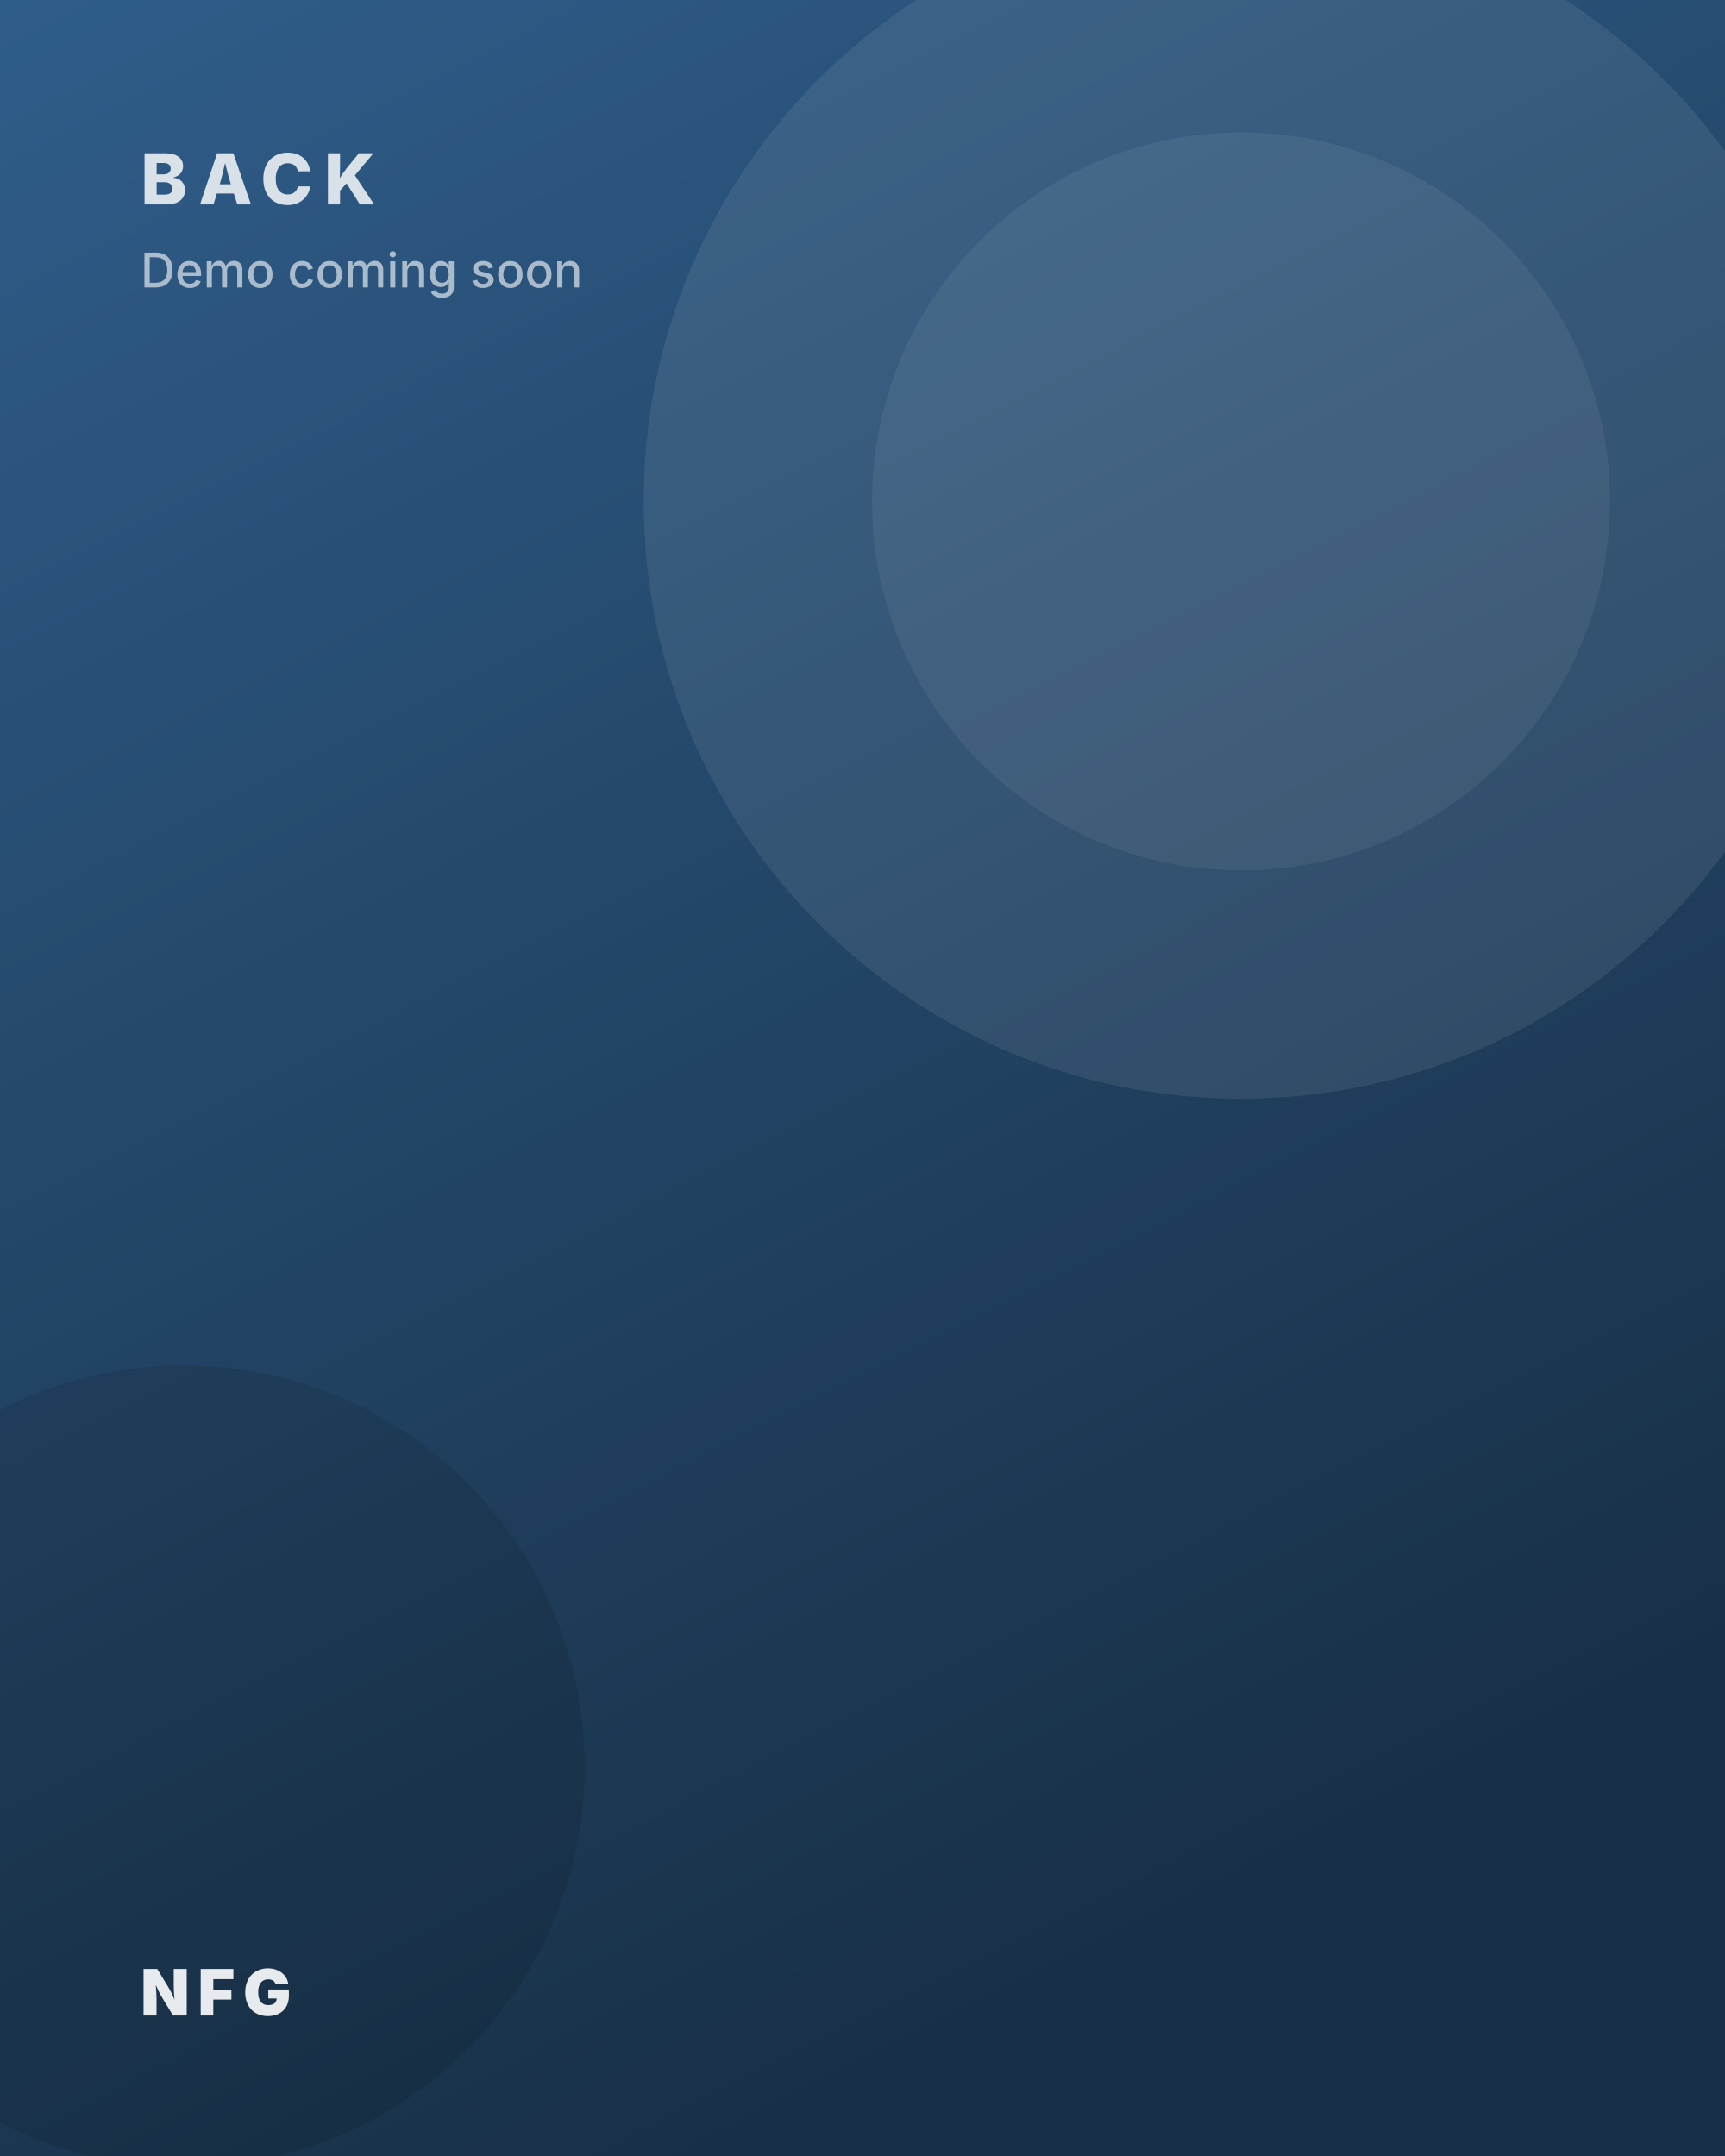
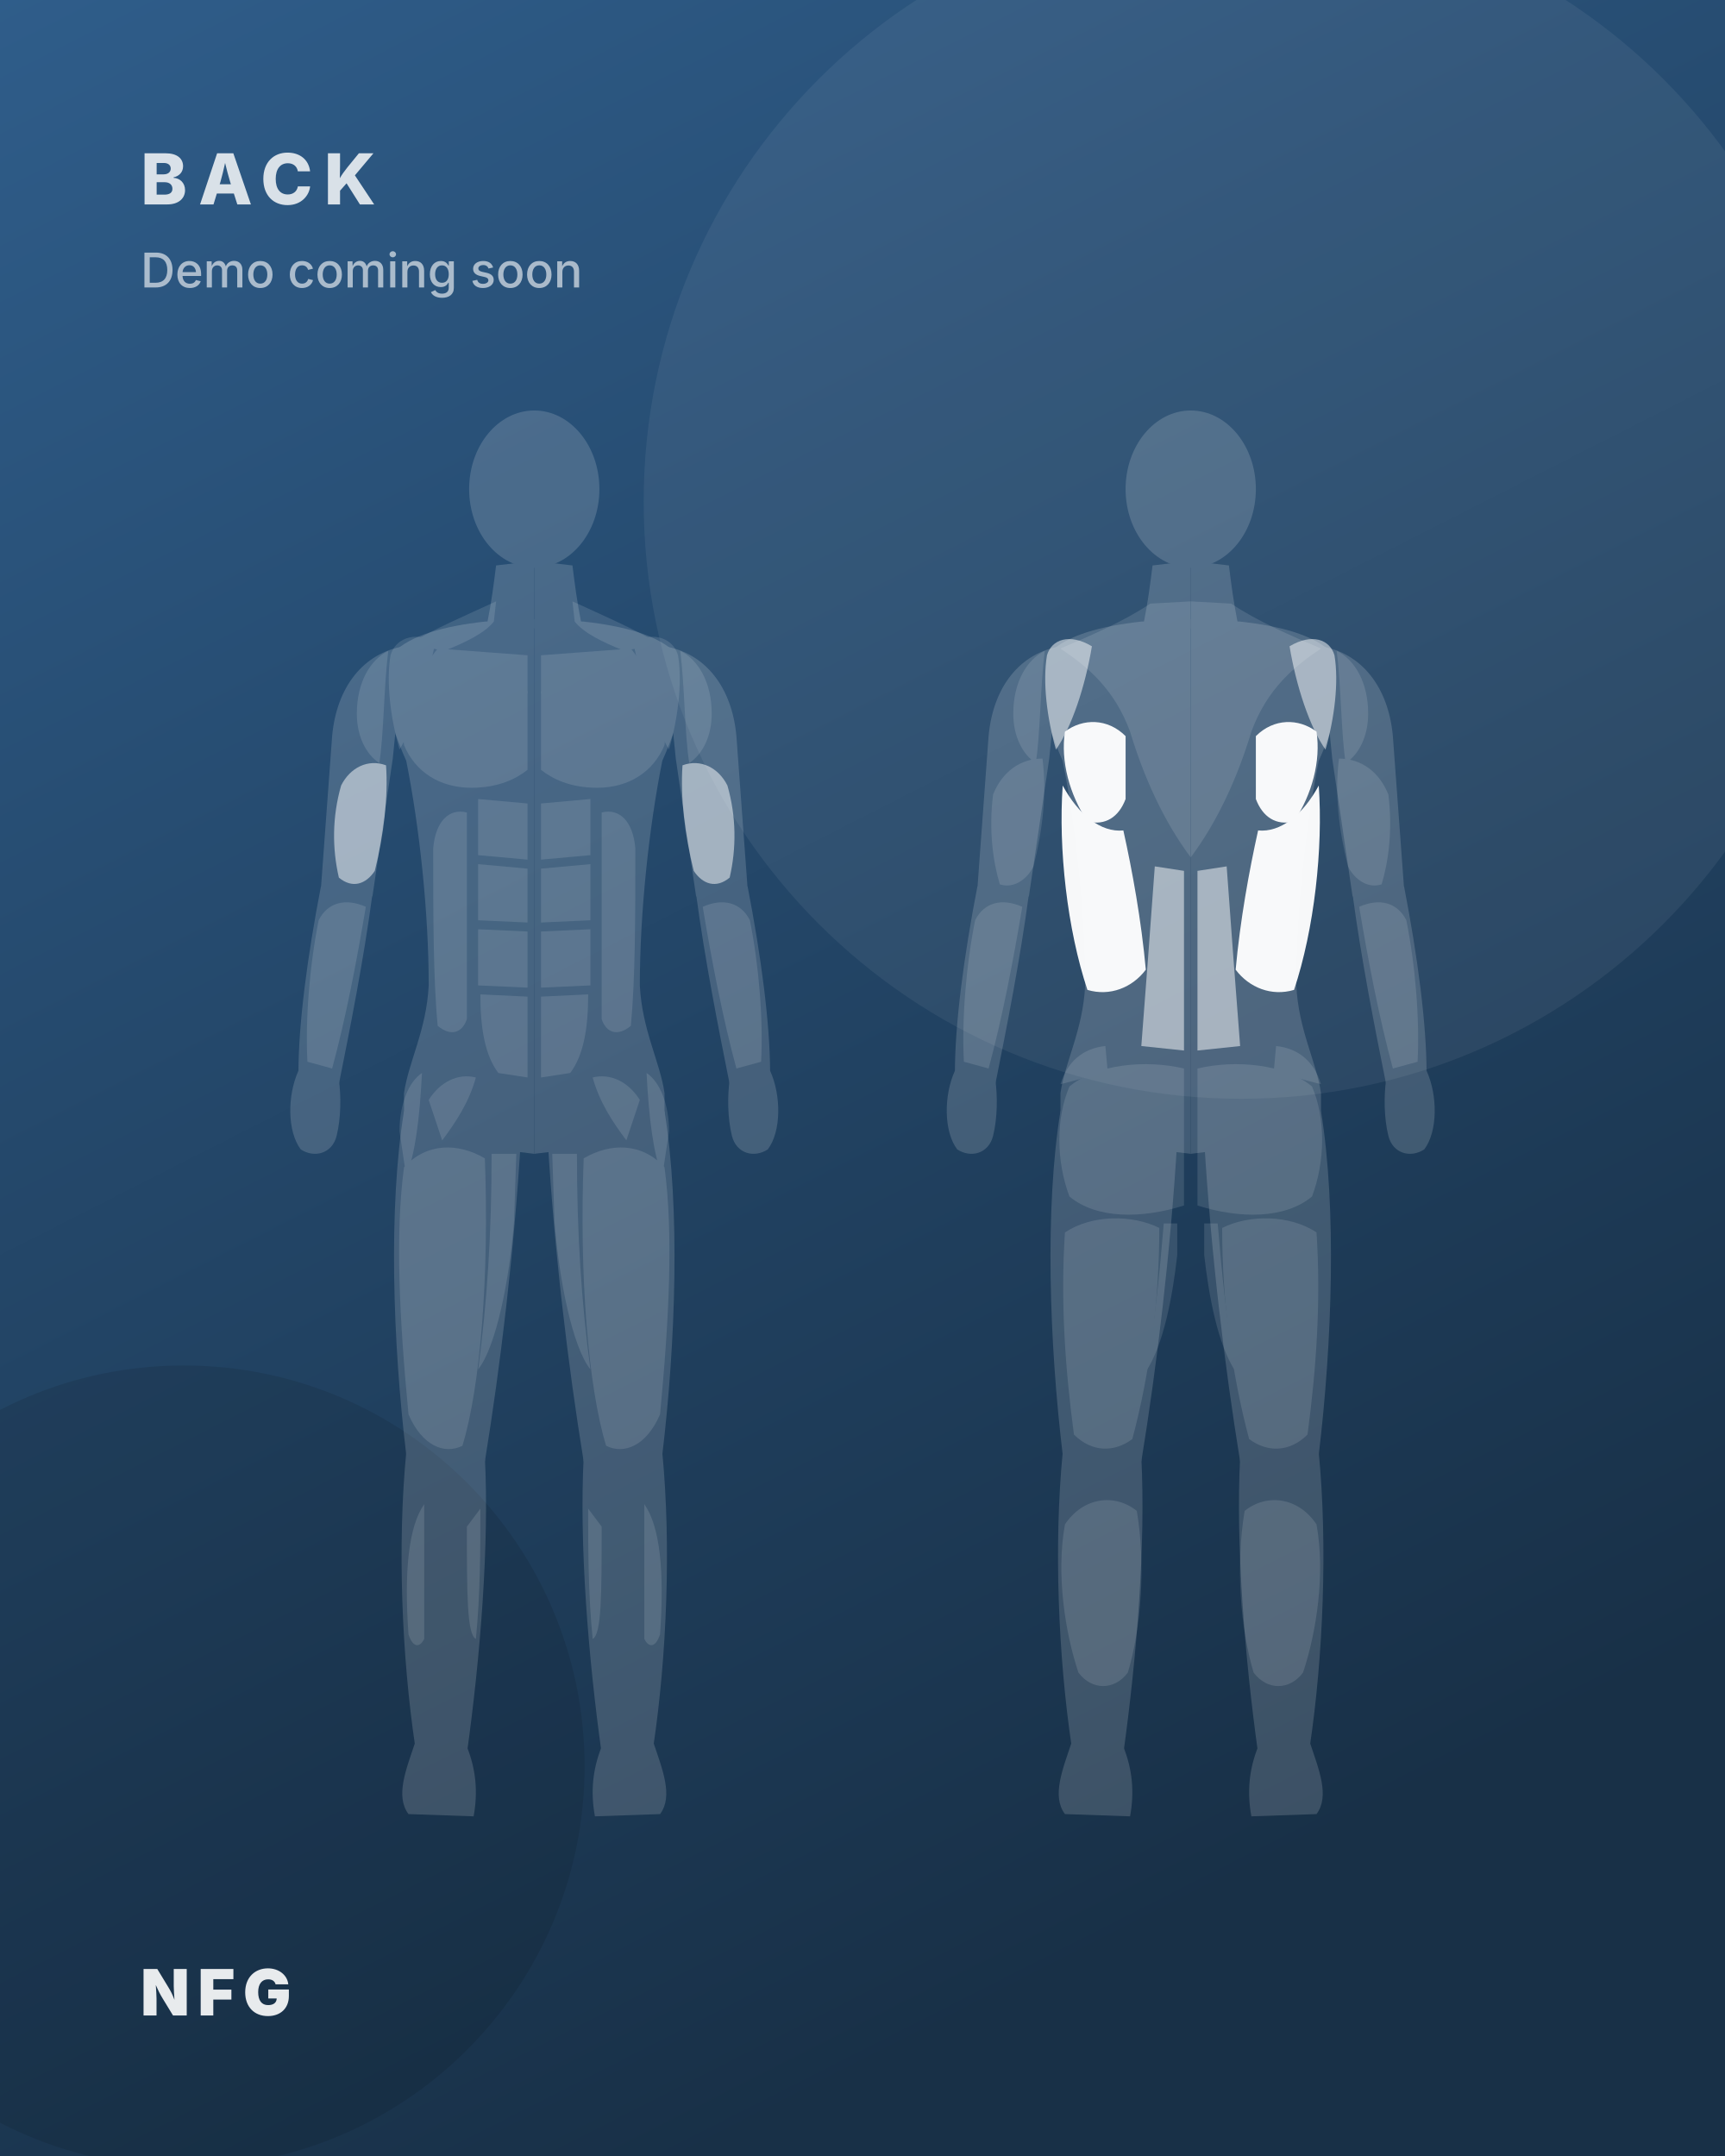
- <svg xmlns="http://www.w3.org/2000/svg" viewBox="0 0 1080 1350" width="1080" height="1350" role="img" aria-label="Barbell Row (placeholder image)">
+ <svg xmlns="http://www.w3.org/2000/svg" viewBox="0 0 1080 1350" width="1080" height="1350" role="img" aria-label="Barbell Row: muscles worked (placeholder image)">
  <defs>
    <linearGradient id="bg" x1="0" y1="0" x2="0.4" y2="1">
      <stop offset="0" stop-color="#2F5D8A" />
      <stop offset="1" stop-color="#183047" />
    </linearGradient>
  </defs>
  <rect width="1080" height="1350" fill="url(#bg)" />
-   <circle cx="777" cy="314" r="374" fill="#FFFFFF" fill-opacity="0.08" />
-   <circle cx="777" cy="314" r="231" fill="#FFFFFF" fill-opacity="0.06" />
+   <circle cx="777" cy="314" r="374" fill="#FFFFFF" fill-opacity="0.06" />
  <circle cx="115" cy="1106" r="251" fill="#000000" fill-opacity="0.10" />
+   <g transform="translate(334.5,250.0) scale(1.4062)">
+     <g opacity="0.16">
+       <ellipse cx="0" cy="40" rx="29" ry="35" fill="#FFFFFF" />
+       <path d="M0,72 L17,74 C18,82 19,90 21,100 L0,102 Z" fill="#FFFFFF" />
+       <path d="M0,72 L17,74 C18,82 19,90 21,100 L0,102 Z" fill="#FFFFFF" transform="scale(-1,1)" />
+       <path d="M0,98 L22,99 C40,101 55,105 63,113 C70,121 66,141 57,161 C51,191 47,229 47,261 C48,281 56,295 58,309 L58,322 C40,330 18,334 0,336 Z" fill="#FFFFFF" />
+       <path d="M0,98 L22,99 C40,101 55,105 63,113 C70,121 66,141 57,161 C51,191 47,229 47,261 C48,281 56,295 58,309 L58,322 C40,330 18,334 0,336 Z" fill="#FFFFFF" transform="scale(-1,1)" />
+       <path d="M58,110 C76,113 88,128 90,150 L95,218 C91,227 77,229 72,221 L63,160 Z" fill="#FFFFFF" />
+       <path d="M58,110 C76,113 88,128 90,150 L95,218 C91,227 77,229 72,221 L63,160 Z" fill="#FFFFFF" transform="scale(-1,1)" />
+       <path d="M72,220 L95,217 C101,248 105,278 105,300 L87,305 C82,280 76,250 72,220 Z" fill="#FFFFFF" />
+       <path d="M72,220 L95,217 C101,248 105,278 105,300 L87,305 C82,280 76,250 72,220 Z" fill="#FFFFFF" transform="scale(-1,1)" />
+       <path d="M87,303 L105,299 C110,310 110,326 104,334 C98,338 90,336 88,328 C86,320 86,310 87,303 Z" fill="#FFFFFF" />
+       <path d="M87,303 L105,299 C110,310 110,326 104,334 C98,338 90,336 88,328 C86,320 86,310 87,303 Z" fill="#FFFFFF" transform="scale(-1,1)" />
+       <path d="M6,330 L58,317 C65,360 63,420 57,470 L22,473 C15,430 9,380 6,330 Z" fill="#FFFFFF" />
+       <path d="M6,330 L58,317 C65,360 63,420 57,470 L22,473 C15,430 9,380 6,330 Z" fill="#FFFFFF" transform="scale(-1,1)" />
+       <path d="M22,471 L57,469 C61,510 59,560 53,600 L30,603 C24,560 20,510 22,471 Z" fill="#FFFFFF" />
+       <path d="M22,471 L57,469 C61,510 59,560 53,600 L30,603 C24,560 20,510 22,471 Z" fill="#FFFFFF" transform="scale(-1,1)" />
+       <path d="M30,600 L53,598 C57,610 62,622 56,630 L27,631 C25,620 26,610 30,600 Z" fill="#FFFFFF" />
+       <path d="M30,600 L53,598 C57,610 62,622 56,630 L27,631 C25,620 26,610 30,600 Z" fill="#FFFFFF" transform="scale(-1,1)" />
+     </g>
+     <g opacity="0.12">
+       <path d="M17,90 C30,96 44,102 56,109 L40,112 C30,108 22,104 18,99 Z" fill="#FFFFFF" />
+       <path d="M17,90 C30,96 44,102 56,109 L40,112 C30,108 22,104 18,99 Z" fill="#FFFFFF" transform="scale(-1,1)" />
+       <path d="M44,108 C54,103 62,107 64,114 C66,126 64,142 60,156 C54,146 48,128 44,108 Z" fill="#FFFFFF" />
+       <path d="M44,108 C54,103 62,107 64,114 C66,126 64,142 60,156 C54,146 48,128 44,108 Z" fill="#FFFFFF" transform="scale(-1,1)" />
+       <path d="M65,112 C73,116 79,126 79,140 C79,150 75,158 69,162 C67,150 67,128 65,112 Z" fill="#FFFFFF" />
+       <path d="M65,112 C73,116 79,126 79,140 C79,150 75,158 69,162 C67,150 67,128 65,112 Z" fill="#FFFFFF" transform="scale(-1,1)" />
+       <path d="M3,130 L50,126 C56,136 59,146 58,154 C53,166 42,173 28,173 C16,173 8,169 3,165 Z" fill="#FFFFFF" />
+       <path d="M3,130 L50,126 C56,136 59,146 58,154 C53,166 42,173 28,173 C16,173 8,169 3,165 Z" fill="#FFFFFF" transform="scale(-1,1)" />
+       <path d="M3,114 L43,111 C47,116 50,121 52,127 C36,130 18,131 3,131 Z" fill="#FFFFFF" />
+       <path d="M3,114 L43,111 C47,116 50,121 52,127 C36,130 18,131 3,131 Z" fill="#FFFFFF" transform="scale(-1,1)" />
+       <path d="M75,226 C84,222 92,224 96,232 C100,252 102,276 101,295 L90,298 C84,276 79,250 75,226 Z" fill="#FFFFFF" />
+       <path d="M75,226 C84,222 92,224 96,232 C100,252 102,276 101,295 L90,298 C84,276 79,250 75,226 Z" fill="#FFFFFF" transform="scale(-1,1)" />
+       <path d="M3,180 L25,178 L25,203 L3,205 Z" fill="#FFFFFF" />
+       <path d="M3,180 L25,178 L25,203 L3,205 Z" fill="#FFFFFF" transform="scale(-1,1)" />
+       <path d="M3,209 L25,207 L25,232 L3,233 Z" fill="#FFFFFF" />
+       <path d="M3,209 L25,207 L25,232 L3,233 Z" fill="#FFFFFF" transform="scale(-1,1)" />
+       <path d="M3,237 L25,236 L25,261 L3,262 Z" fill="#FFFFFF" />
+       <path d="M3,237 L25,236 L25,261 L3,262 Z" fill="#FFFFFF" transform="scale(-1,1)" />
+       <path d="M3,266 L24,265 C24,280 22,292 16,300 L3,302 Z" fill="#FFFFFF" />
+       <path d="M3,266 L24,265 C24,280 22,292 16,300 L3,302 Z" fill="#FFFFFF" transform="scale(-1,1)" />
+       <path d="M30,184 C38,182 44,188 45,200 C45,230 45,258 43,279 C37,284 32,282 30,276 C30,246 30,214 30,184 Z" fill="#FFFFFF" />
+       <path d="M30,184 C38,182 44,188 45,200 C45,230 45,258 43,279 C37,284 32,282 30,276 C30,246 30,214 30,184 Z" fill="#FFFFFF" transform="scale(-1,1)" />
+       <path d="M26,302 C34,300 42,304 47,312 L41,330 C35,322 29,313 26,302 Z" fill="#FFFFFF" />
+       <path d="M26,302 C34,300 42,304 47,312 L41,330 C35,322 29,313 26,302 Z" fill="#FFFFFF" transform="scale(-1,1)" />
+       <path d="M50,300 C56,304 60,314 60,326 L57,346 C53,336 51,320 50,300 Z" fill="#FFFFFF" />
+       <path d="M50,300 C56,304 60,314 60,326 L57,346 C53,336 51,320 50,300 Z" fill="#FFFFFF" transform="scale(-1,1)" />
+       <path d="M22,338 C34,331 48,331 58,342 C62,372 60,410 56,452 C50,466 40,470 32,466 C24,440 20,390 22,338 Z" fill="#FFFFFF" />
+       <path d="M22,338 C34,331 48,331 58,342 C62,372 60,410 56,452 C50,466 40,470 32,466 C24,440 20,390 22,338 Z" fill="#FFFFFF" transform="scale(-1,1)" />
+       <path d="M8,336 L19,336 C19,372 21,402 25,432 C17,422 11,392 9,366 Z" fill="#FFFFFF" />
+       <path d="M8,336 L19,336 C19,372 21,402 25,432 C17,422 11,392 9,366 Z" fill="#FFFFFF" transform="scale(-1,1)" />
+       <path d="M49,492 C56,502 58,522 56,550 C54,556 51,556 49,552 C49,530 49,512 49,492 Z" fill="#FFFFFF" />
+       <path d="M49,492 C56,502 58,522 56,550 C54,556 51,556 49,552 C49,530 49,512 49,492 Z" fill="#FFFFFF" transform="scale(-1,1)" />
+       <path d="M24,494 C24,512 24,532 26,552 C30,550 30,532 30,502 Z" fill="#FFFFFF" />
+       <path d="M24,494 C24,512 24,532 26,552 C30,550 30,532 30,502 Z" fill="#FFFFFF" transform="scale(-1,1)" />
+     </g>
+     <g opacity="0.5">
+       <path d="M66,163 C74,160 82,164 86,172 C90,186 90,200 87,213 C81,218 75,216 71,210 C67,194 65,177 66,163 Z" fill="#FFFFFF" />
+       <path d="M66,163 C74,160 82,164 86,172 C90,186 90,200 87,213 C81,218 75,216 71,210 C67,194 65,177 66,163 Z" fill="#FFFFFF" transform="scale(-1,1)" />
+     </g>
+   </g>
+   <g transform="translate(745.5,250.0) scale(1.4062)">
+     <g opacity="0.16">
+       <ellipse cx="0" cy="40" rx="29" ry="35" fill="#FFFFFF" />
+       <path d="M0,72 L17,74 C18,82 19,90 21,100 L0,102 Z" fill="#FFFFFF" />
+       <path d="M0,72 L17,74 C18,82 19,90 21,100 L0,102 Z" fill="#FFFFFF" transform="scale(-1,1)" />
+       <path d="M0,98 L22,99 C40,101 55,105 63,113 C70,121 66,141 57,161 C51,191 47,229 47,261 C48,281 56,295 58,309 L58,322 C40,330 18,334 0,336 Z" fill="#FFFFFF" />
+       <path d="M0,98 L22,99 C40,101 55,105 63,113 C70,121 66,141 57,161 C51,191 47,229 47,261 C48,281 56,295 58,309 L58,322 C40,330 18,334 0,336 Z" fill="#FFFFFF" transform="scale(-1,1)" />
+       <path d="M58,110 C76,113 88,128 90,150 L95,218 C91,227 77,229 72,221 L63,160 Z" fill="#FFFFFF" />
+       <path d="M58,110 C76,113 88,128 90,150 L95,218 C91,227 77,229 72,221 L63,160 Z" fill="#FFFFFF" transform="scale(-1,1)" />
+       <path d="M72,220 L95,217 C101,248 105,278 105,300 L87,305 C82,280 76,250 72,220 Z" fill="#FFFFFF" />
+       <path d="M72,220 L95,217 C101,248 105,278 105,300 L87,305 C82,280 76,250 72,220 Z" fill="#FFFFFF" transform="scale(-1,1)" />
+       <path d="M87,303 L105,299 C110,310 110,326 104,334 C98,338 90,336 88,328 C86,320 86,310 87,303 Z" fill="#FFFFFF" />
+       <path d="M87,303 L105,299 C110,310 110,326 104,334 C98,338 90,336 88,328 C86,320 86,310 87,303 Z" fill="#FFFFFF" transform="scale(-1,1)" />
+       <path d="M6,330 L58,317 C65,360 63,420 57,470 L22,473 C15,430 9,380 6,330 Z" fill="#FFFFFF" />
+       <path d="M6,330 L58,317 C65,360 63,420 57,470 L22,473 C15,430 9,380 6,330 Z" fill="#FFFFFF" transform="scale(-1,1)" />
+       <path d="M22,471 L57,469 C61,510 59,560 53,600 L30,603 C24,560 20,510 22,471 Z" fill="#FFFFFF" />
+       <path d="M22,471 L57,469 C61,510 59,560 53,600 L30,603 C24,560 20,510 22,471 Z" fill="#FFFFFF" transform="scale(-1,1)" />
+       <path d="M30,600 L53,598 C57,610 62,622 56,630 L27,631 C25,620 26,610 30,600 Z" fill="#FFFFFF" />
+       <path d="M30,600 L53,598 C57,610 62,622 56,630 L27,631 C25,620 26,610 30,600 Z" fill="#FFFFFF" transform="scale(-1,1)" />
+     </g>
+     <g opacity="0.12">
+       <path d="M0,90 L18,91 C30,99 44,105 58,111 C46,119 34,129 27,148 C21,168 12,188 0,204 Z" fill="#FFFFFF" />
+       <path d="M0,90 L18,91 C30,99 44,105 58,111 C46,119 34,129 27,148 C21,168 12,188 0,204 Z" fill="#FFFFFF" transform="scale(-1,1)" />
+       <path d="M65,112 C73,116 79,126 79,140 C79,150 75,158 69,162 C67,150 67,128 65,112 Z" fill="#FFFFFF" />
+       <path d="M65,112 C73,116 79,126 79,140 C79,150 75,158 69,162 C67,150 67,128 65,112 Z" fill="#FFFFFF" transform="scale(-1,1)" />
+       <path d="M66,160 C76,160 84,166 88,176 C90,192 88,206 85,216 C79,218 73,214 70,208 C66,192 64,176 66,160 Z" fill="#FFFFFF" />
+       <path d="M66,160 C76,160 84,166 88,176 C90,192 88,206 85,216 C79,218 73,214 70,208 C66,192 64,176 66,160 Z" fill="#FFFFFF" transform="scale(-1,1)" />
+       <path d="M75,226 C84,222 92,224 96,232 C100,252 102,276 101,295 L90,298 C84,276 79,250 75,226 Z" fill="#FFFFFF" />
+       <path d="M75,226 C84,222 92,224 96,232 C100,252 102,276 101,295 L90,298 C84,276 79,250 75,226 Z" fill="#FFFFFF" transform="scale(-1,1)" />
+       <path d="M38,288 C48,289 55,295 58,305 C50,303 43,301 37,299 Z" fill="#FFFFFF" />
+       <path d="M38,288 C48,289 55,295 58,305 C50,303 43,301 37,299 Z" fill="#FFFFFF" transform="scale(-1,1)" />
+       <path d="M3,298 C20,294 42,296 54,306 C60,320 60,339 54,355 C42,365 22,365 3,359 Z" fill="#FFFFFF" />
+       <path d="M3,298 C20,294 42,296 54,306 C60,320 60,339 54,355 C42,365 22,365 3,359 Z" fill="#FFFFFF" transform="scale(-1,1)" />
+       <path d="M14,369 C26,363 44,363 56,371 C58,401 56,431 52,461 C44,469 34,469 26,463 C18,433 14,401 14,369 Z" fill="#FFFFFF" />
+       <path d="M14,369 C26,363 44,363 56,371 C58,401 56,431 52,461 C44,469 34,469 26,463 C18,433 14,401 14,369 Z" fill="#FFFFFF" transform="scale(-1,1)" />
+       <path d="M6,367 L12,367 C14,391 16,411 20,433 C12,421 8,399 6,381 Z" fill="#FFFFFF" />
+       <path d="M6,367 L12,367 C14,391 16,411 20,433 C12,421 8,399 6,381 Z" fill="#FFFFFF" transform="scale(-1,1)" />
+       <path d="M24,495 C34,487 48,489 56,501 C60,523 56,549 50,567 C44,575 34,575 28,567 C22,547 20,519 24,495 Z" fill="#FFFFFF" />
+       <path d="M24,495 C34,487 48,489 56,501 C60,523 56,549 50,567 C44,575 34,575 28,567 C22,547 20,519 24,495 Z" fill="#FFFFFF" transform="scale(-1,1)" />
+     </g>
+     <g opacity="0.5">
+       <path d="M44,110 C54,104 62,107 64,114 C66,126 64,142 60,156 C53,146 47,128 44,110 Z" fill="#FFFFFF" />
+       <path d="M44,110 C54,104 62,107 64,114 C66,126 64,142 60,156 C53,146 47,128 44,110 Z" fill="#FFFFFF" transform="scale(-1,1)" />
+       <path d="M3,210 L16,208 C18,236 20,262 22,288 L3,290 Z" fill="#FFFFFF" />
+       <path d="M3,210 L16,208 C18,236 20,262 22,288 L3,290 Z" fill="#FFFFFF" transform="scale(-1,1)" />
+     </g>
+     <g opacity="0.96">
+       <path d="M29,150 C37,142 48,142 56,148 C58,161 54,176 46,188 C38,190 32,186 29,178 Z" fill="#FFFFFF" />
+       <path d="M29,150 C37,142 48,142 56,148 C58,161 54,176 46,188 C38,190 32,186 29,178 Z" fill="#FFFFFF" transform="scale(-1,1)" />
+       <path d="M30,192 C40,193 50,185 57,172 C59,200 55,236 46,263 C36,266 26,262 20,254 C22,232 26,210 30,192 Z" fill="#FFFFFF" />
+       <path d="M30,192 C40,193 50,185 57,172 C59,200 55,236 46,263 C36,266 26,262 20,254 C22,232 26,210 30,192 Z" fill="#FFFFFF" transform="scale(-1,1)" />
+     </g>
+   </g>
  <text x="88" y="128" fill="#FFFFFF" fill-opacity="0.82" font-family="Inter, 'Helvetica Neue', Helvetica, Arial, sans-serif" font-size="44" font-weight="800" letter-spacing="7">BACK</text>
  <text x="88" y="180" fill="#FFFFFF" fill-opacity="0.6" font-family="Inter, 'Helvetica Neue', Helvetica, Arial, sans-serif" font-size="30" font-weight="500">Demo coming soon</text>
  <text x="88" y="1262" fill="#FFFFFF" fill-opacity="0.9" font-family="Inter, 'Helvetica Neue', Helvetica, Arial, sans-serif" font-size="40" font-weight="900" letter-spacing="5">NFG</text>
</svg>
